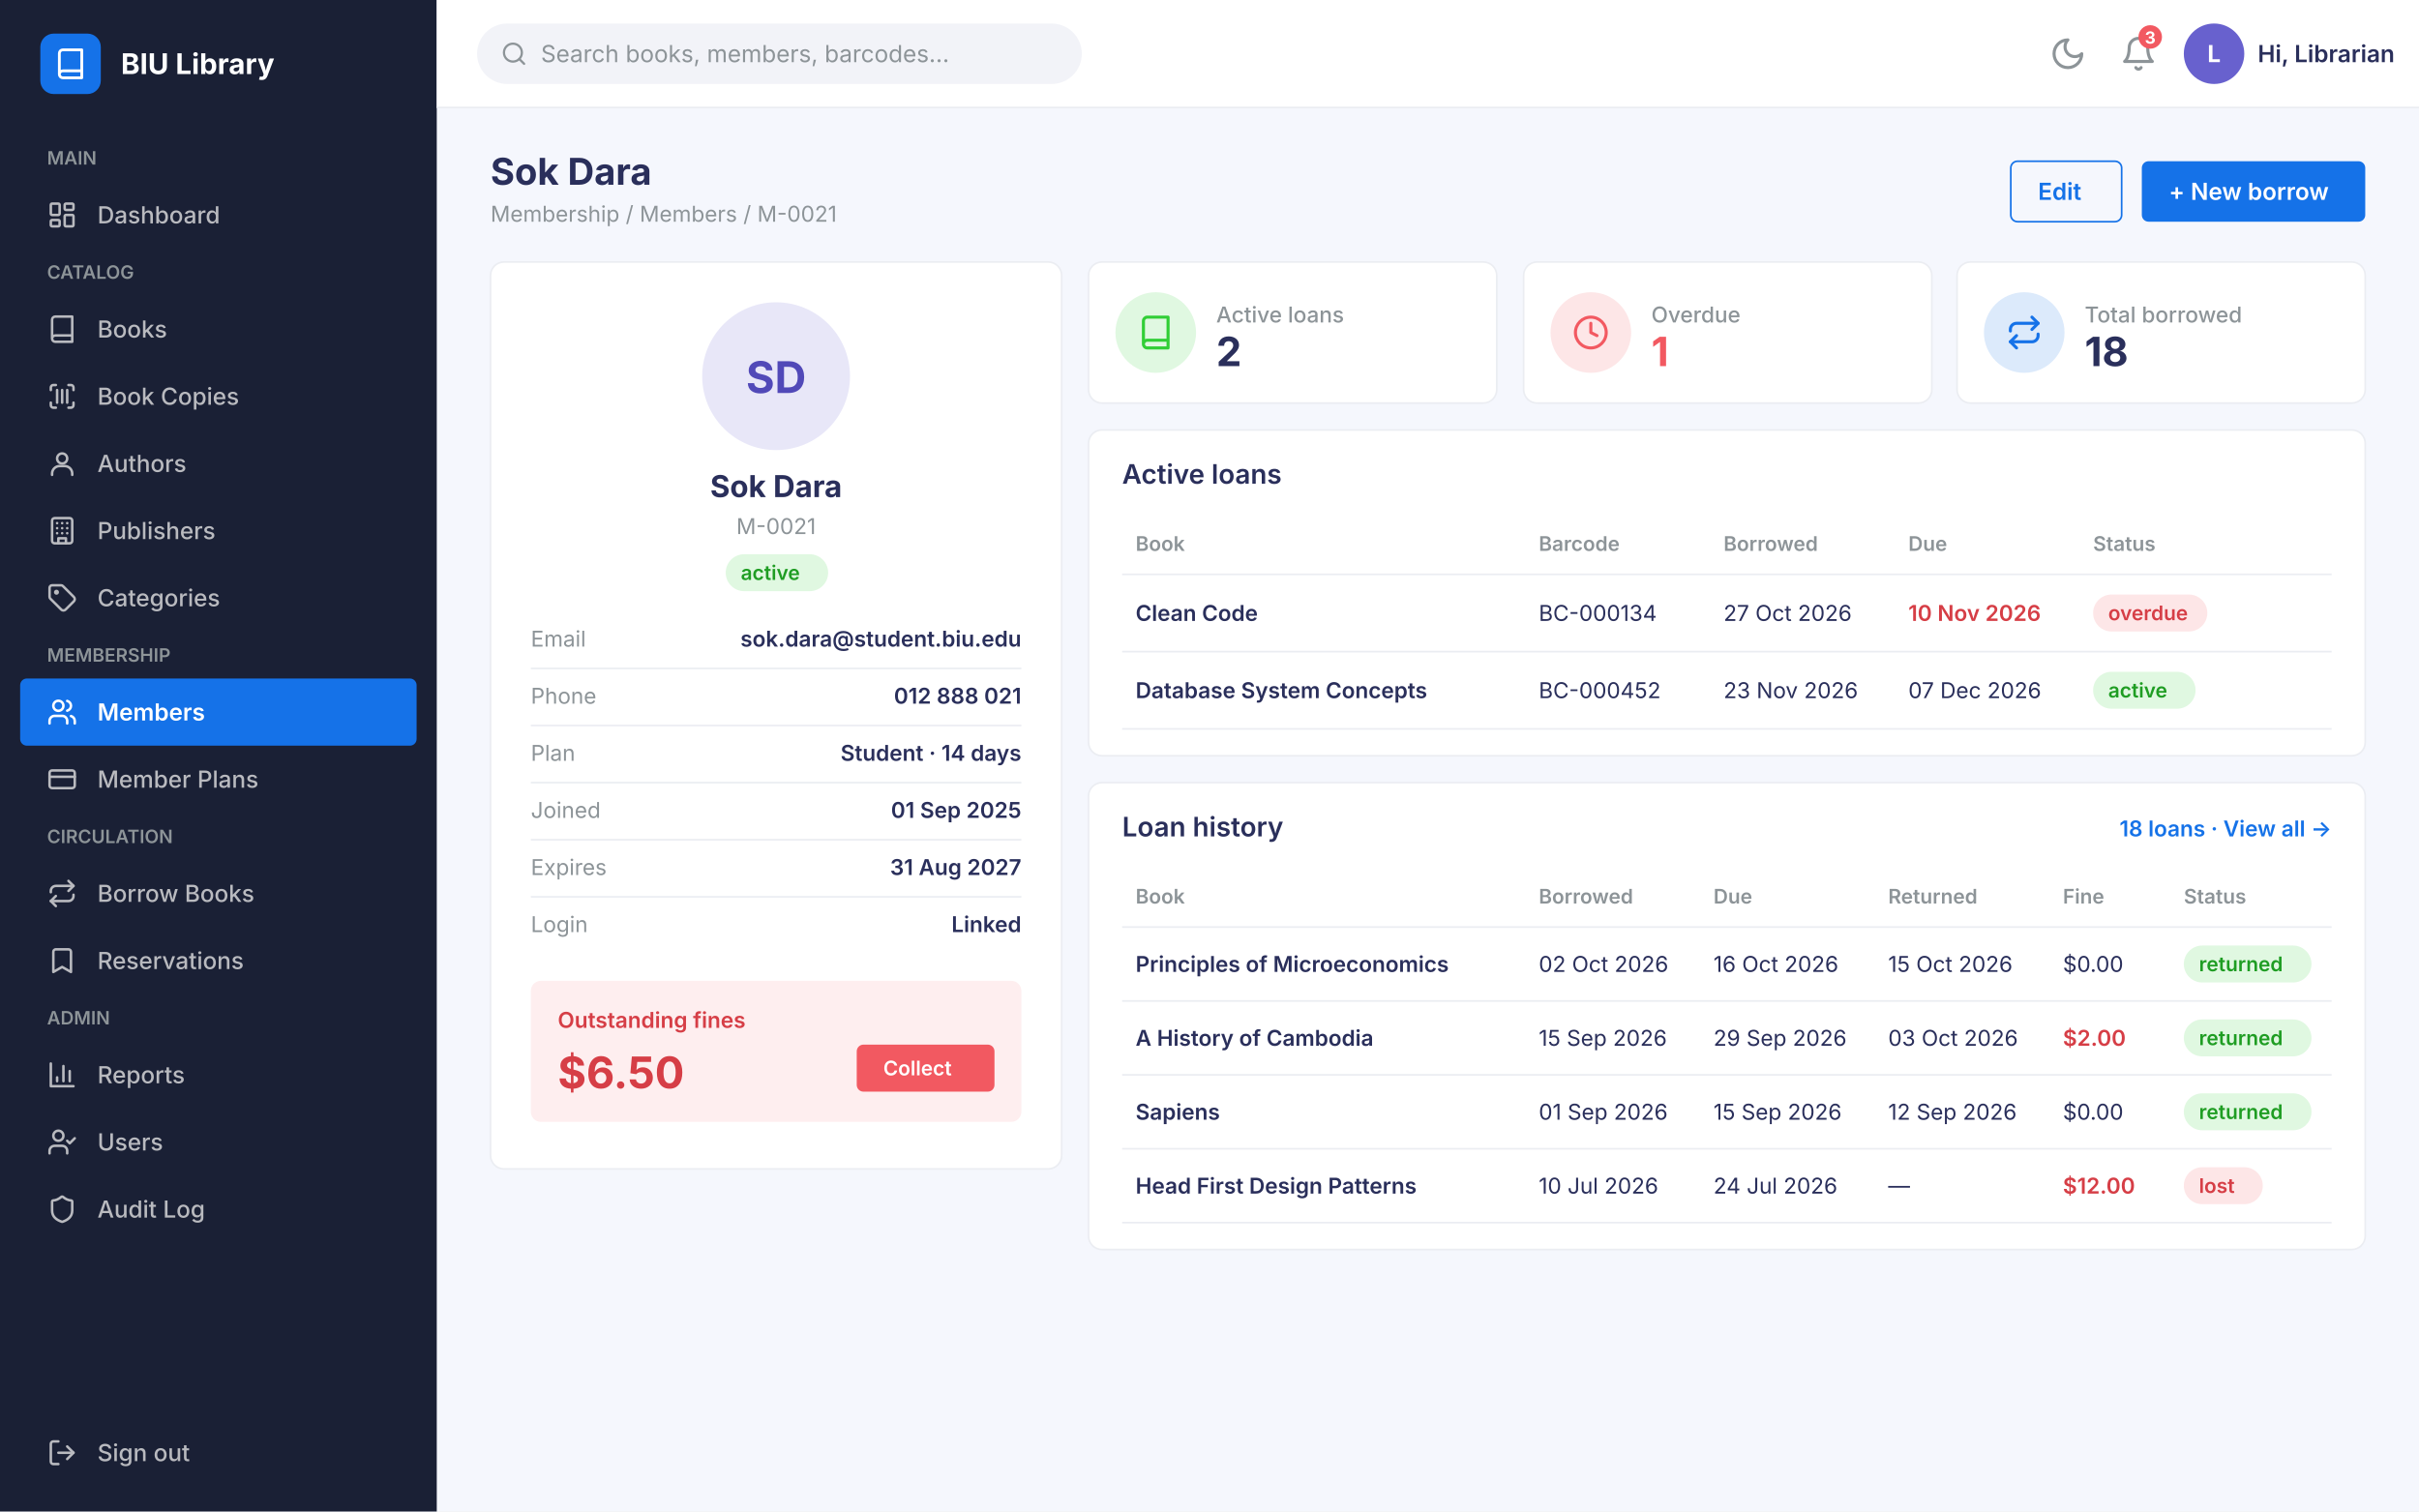
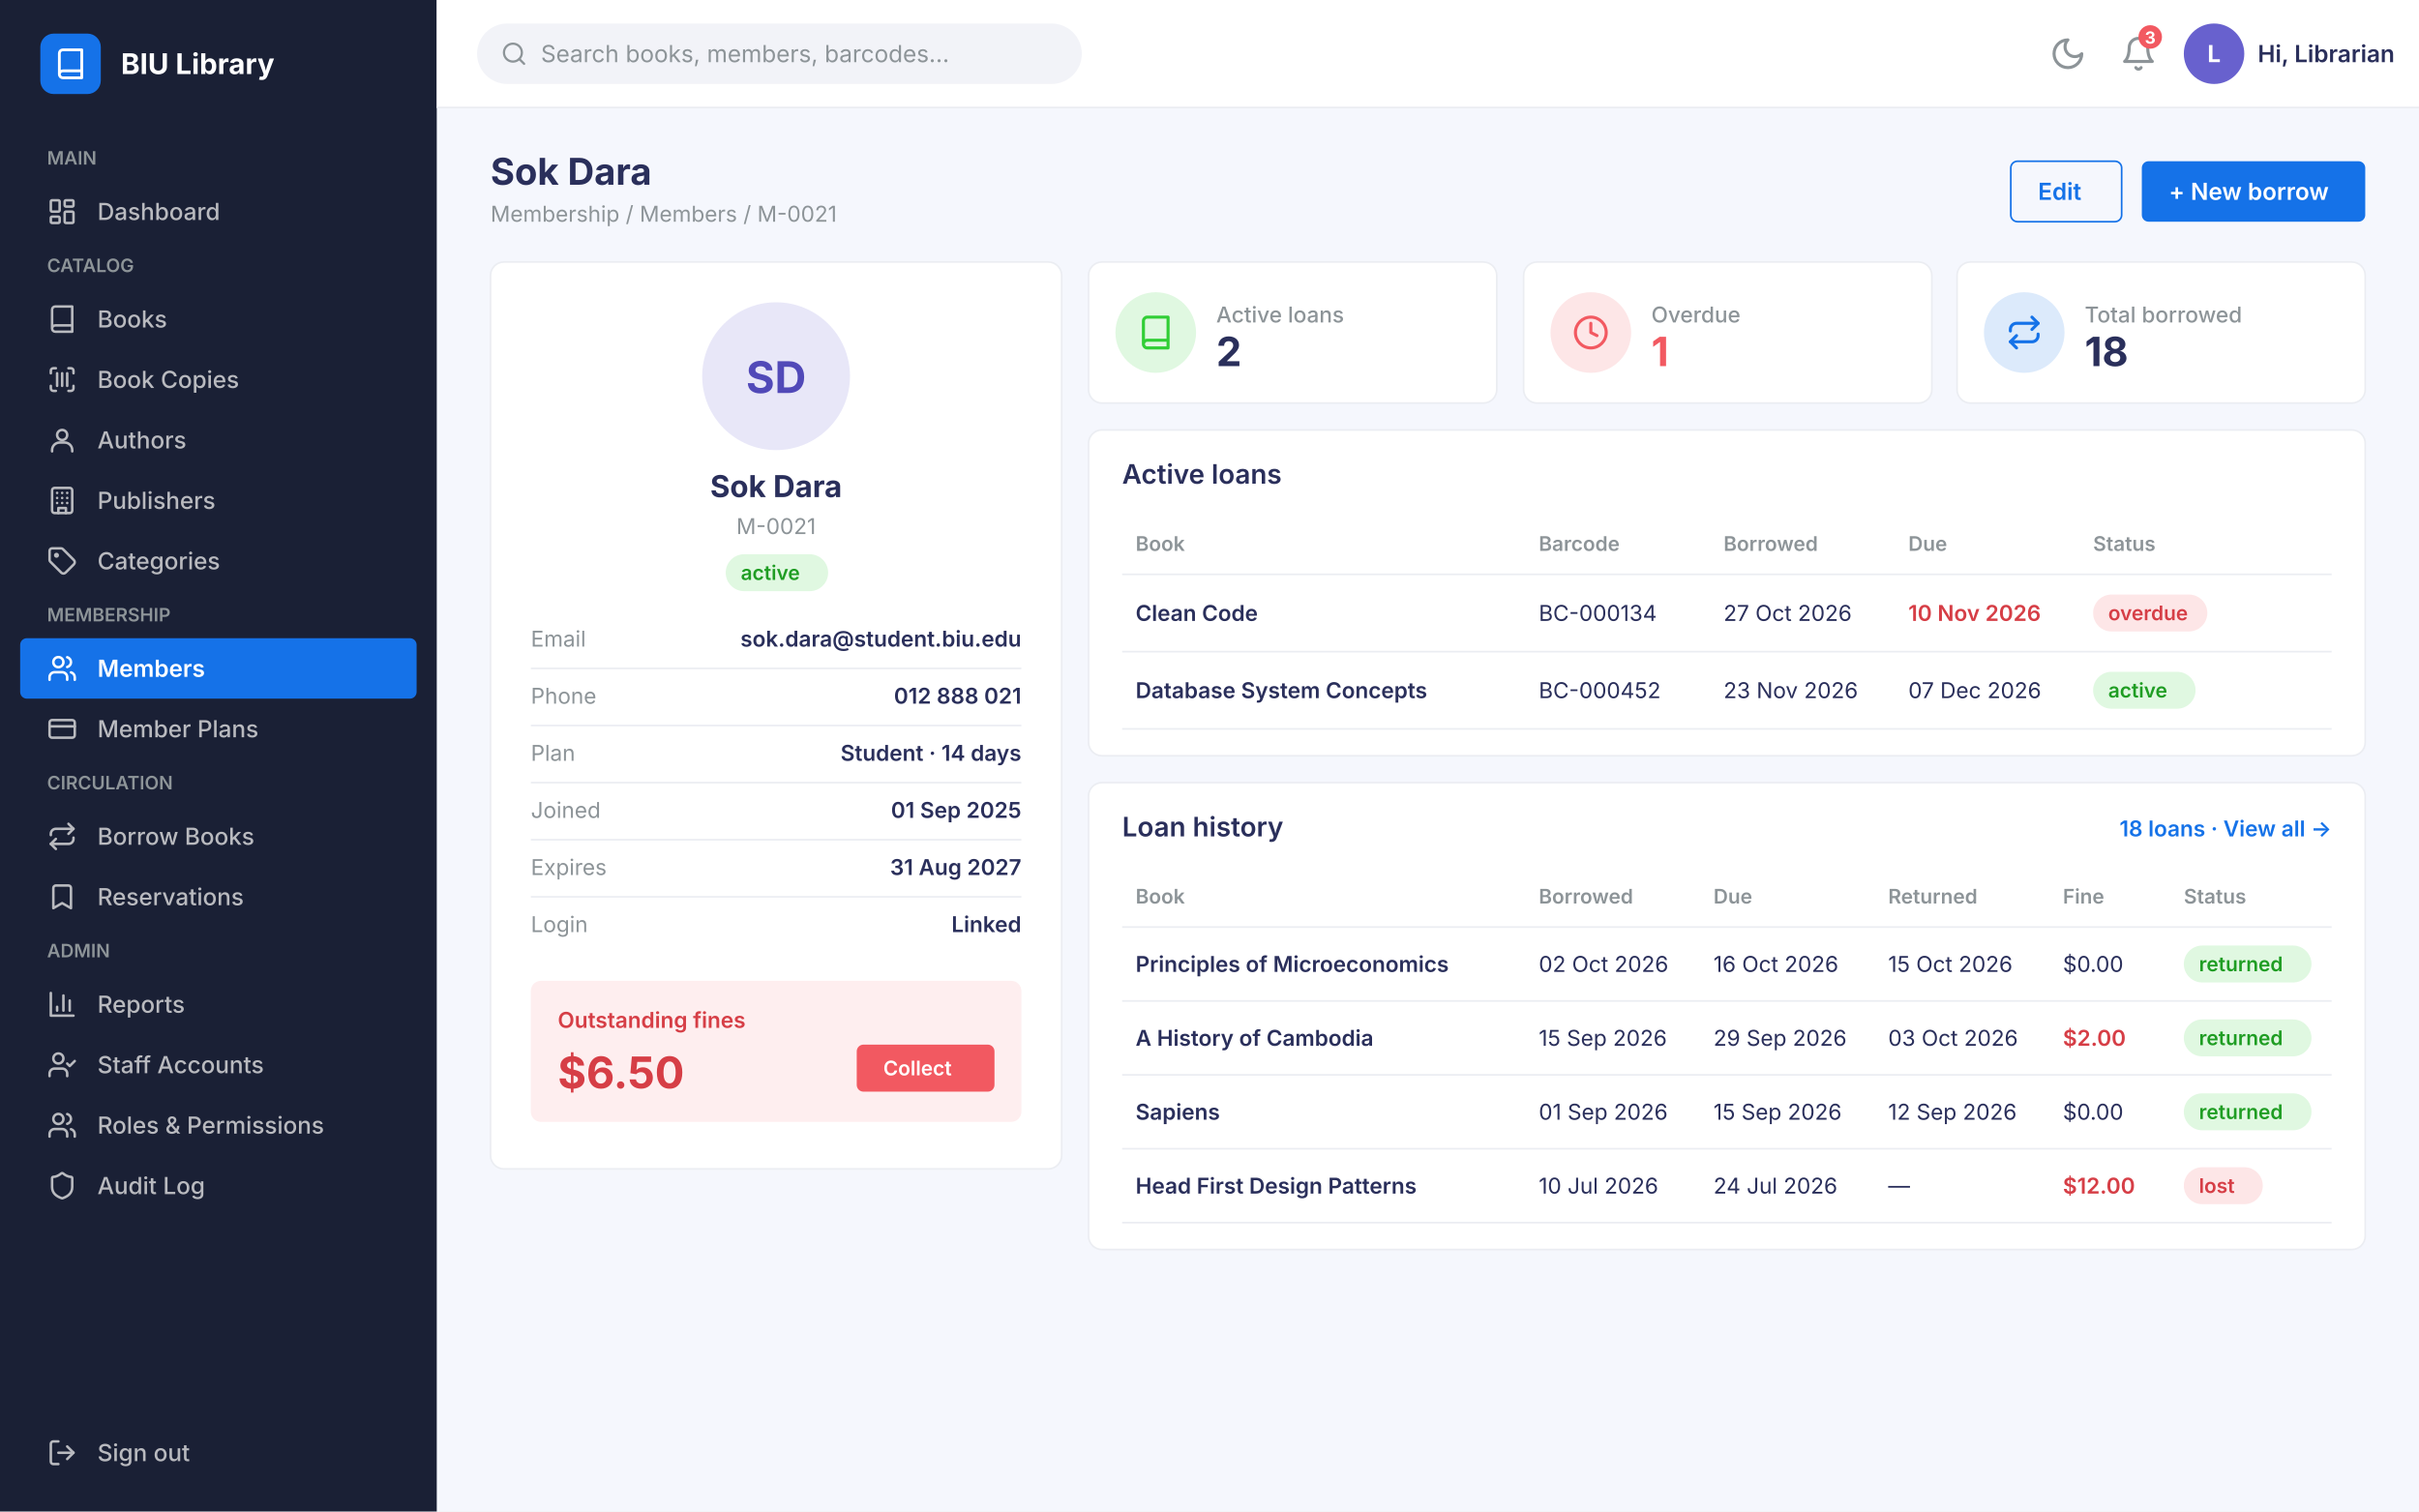
<svg xmlns="http://www.w3.org/2000/svg" width="1440" height="900" viewBox="0 0 1440 900">
  <g id="19-Member-Profile">
    <rect id="Background" x="0" y="0" width="1440" height="900" fill="#F5F7FD" />
    <g id="Sidebar">
      <rect x="0" y="0" width="260" height="900" fill="#1A2035" />
      <g id="Logo">
        <rect x="24" y="20" width="36" height="36" rx="8" fill="#1572E8" />
        <g id="icon/book" transform="translate(32 28) scale(0.8333)" fill="none" stroke="#FFFFFF" stroke-width="2" stroke-linecap="round" stroke-linejoin="round">
          <path d="M4 19.5v-15A2.5 2.5 0 0 1 6.5 2H20v20H6.5a2.5 2.5 0 0 1 0-5H20" />
        </g>
        <text x="72" y="44.1" font-family="Public Sans, Inter, Arial, sans-serif" font-size="17" font-weight="700" fill="#FFFFFF">BIU Library</text>
      </g>
      <text x="28" y="98" font-family="Public Sans, Inter, Arial, sans-serif" font-size="11" font-weight="600" fill="#8D9498">MAIN</text>
      <g id="Nav/Dashboard">
-         <g id="icon/dashboard" transform="translate(28 119) scale(0.75)" fill="none" stroke="#B9BABF" stroke-width="2" stroke-linecap="round" stroke-linejoin="round">
+         <g id="icon/dashboard" transform="translate(28 117) scale(0.75)" fill="none" stroke="#B9BABF" stroke-width="2" stroke-linecap="round" stroke-linejoin="round">
          <rect x="3" y="3" width="7" height="9" rx="1" />
          <rect x="14" y="3" width="7" height="5" rx="1" />
          <rect x="14" y="12" width="7" height="9" rx="1" />
          <rect x="3" y="16" width="7" height="5" rx="1" />
        </g>
-         <text x="58" y="133.0" font-family="Public Sans, Inter, Arial, sans-serif" font-size="14" font-weight="500" fill="#B9BABF">Dashboard</text>
-       </g>
-       <text x="28" y="166" font-family="Public Sans, Inter, Arial, sans-serif" font-size="11" font-weight="600" fill="#8D9498">CATALOG</text>
+         <text x="58" y="131.0" font-family="Public Sans, Inter, Arial, sans-serif" font-size="14" font-weight="500" fill="#B9BABF">Dashboard</text>
+       </g>
+       <text x="28" y="162" font-family="Public Sans, Inter, Arial, sans-serif" font-size="11" font-weight="600" fill="#8D9498">CATALOG</text>
      <g id="Nav/Books">
-         <g id="icon/book" transform="translate(28 187) scale(0.75)" fill="none" stroke="#B9BABF" stroke-width="2" stroke-linecap="round" stroke-linejoin="round">
+         <g id="icon/book" transform="translate(28 181) scale(0.75)" fill="none" stroke="#B9BABF" stroke-width="2" stroke-linecap="round" stroke-linejoin="round">
          <path d="M4 19.5v-15A2.5 2.5 0 0 1 6.5 2H20v20H6.5a2.5 2.5 0 0 1 0-5H20" />
        </g>
-         <text x="58" y="201.0" font-family="Public Sans, Inter, Arial, sans-serif" font-size="14" font-weight="500" fill="#B9BABF">Books</text>
+         <text x="58" y="195.0" font-family="Public Sans, Inter, Arial, sans-serif" font-size="14" font-weight="500" fill="#B9BABF">Books</text>
      </g>
      <g id="Nav/Book Copies">
-         <g id="icon/barcode" transform="translate(28 227) scale(0.75)" fill="none" stroke="#B9BABF" stroke-width="2" stroke-linecap="round" stroke-linejoin="round">
+         <g id="icon/barcode" transform="translate(28 217) scale(0.75)" fill="none" stroke="#B9BABF" stroke-width="2" stroke-linecap="round" stroke-linejoin="round">
          <path d="M3 7V5a2 2 0 0 1 2-2h2" />
          <path d="M17 3h2a2 2 0 0 1 2 2v2" />
          <path d="M21 17v2a2 2 0 0 1-2 2h-2" />
          <path d="M7 21H5a2 2 0 0 1-2-2v-2" />
          <path d="M8 7v10" />
          <path d="M12 7v10" />
          <path d="M16 7v10" />
        </g>
-         <text x="58" y="241.0" font-family="Public Sans, Inter, Arial, sans-serif" font-size="14" font-weight="500" fill="#B9BABF">Book Copies</text>
+         <text x="58" y="231.0" font-family="Public Sans, Inter, Arial, sans-serif" font-size="14" font-weight="500" fill="#B9BABF">Book Copies</text>
      </g>
      <g id="Nav/Authors">
-         <g id="icon/author" transform="translate(28 267) scale(0.75)" fill="none" stroke="#B9BABF" stroke-width="2" stroke-linecap="round" stroke-linejoin="round">
+         <g id="icon/author" transform="translate(28 253) scale(0.75)" fill="none" stroke="#B9BABF" stroke-width="2" stroke-linecap="round" stroke-linejoin="round">
          <circle cx="12" cy="8" r="4" />
          <path d="M4 21v-1a6 6 0 0 1 6-6h4a6 6 0 0 1 6 6v1" />
        </g>
-         <text x="58" y="281.0" font-family="Public Sans, Inter, Arial, sans-serif" font-size="14" font-weight="500" fill="#B9BABF">Authors</text>
+         <text x="58" y="267.0" font-family="Public Sans, Inter, Arial, sans-serif" font-size="14" font-weight="500" fill="#B9BABF">Authors</text>
      </g>
      <g id="Nav/Publishers">
-         <g id="icon/publisher" transform="translate(28 307) scale(0.75)" fill="none" stroke="#B9BABF" stroke-width="2" stroke-linecap="round" stroke-linejoin="round">
+         <g id="icon/publisher" transform="translate(28 289) scale(0.75)" fill="none" stroke="#B9BABF" stroke-width="2" stroke-linecap="round" stroke-linejoin="round">
          <rect x="4" y="2" width="16" height="20" rx="2" />
          <path d="M9 22v-4h6v4" />
          <path d="M8 6h.01M16 6h.01M12 6h.01M12 10h.01M12 14h.01M16 10h.01M16 14h.01M8 10h.01M8 14h.01" />
        </g>
-         <text x="58" y="321.0" font-family="Public Sans, Inter, Arial, sans-serif" font-size="14" font-weight="500" fill="#B9BABF">Publishers</text>
+         <text x="58" y="303.0" font-family="Public Sans, Inter, Arial, sans-serif" font-size="14" font-weight="500" fill="#B9BABF">Publishers</text>
      </g>
      <g id="Nav/Categories">
-         <g id="icon/tag" transform="translate(28 347) scale(0.75)" fill="none" stroke="#B9BABF" stroke-width="2" stroke-linecap="round" stroke-linejoin="round">
+         <g id="icon/tag" transform="translate(28 325) scale(0.75)" fill="none" stroke="#B9BABF" stroke-width="2" stroke-linecap="round" stroke-linejoin="round">
          <path d="M12.586 2.586A2 2 0 0 0 11.172 2H4a2 2 0 0 0-2 2v7.172a2 2 0 0 0 .586 1.414l8.704 8.704a2.426 2.426 0 0 0 3.42 0l6.58-6.58a2.426 2.426 0 0 0 0-3.42z" />
          <circle cx="7.5" cy="7.5" r="1" />
        </g>
-         <text x="58" y="361.0" font-family="Public Sans, Inter, Arial, sans-serif" font-size="14" font-weight="500" fill="#B9BABF">Categories</text>
-       </g>
-       <text x="28" y="394" font-family="Public Sans, Inter, Arial, sans-serif" font-size="11" font-weight="600" fill="#8D9498">MEMBERSHIP</text>
+         <text x="58" y="339.0" font-family="Public Sans, Inter, Arial, sans-serif" font-size="14" font-weight="500" fill="#B9BABF">Categories</text>
+       </g>
+       <text x="28" y="370" font-family="Public Sans, Inter, Arial, sans-serif" font-size="11" font-weight="600" fill="#8D9498">MEMBERSHIP</text>
      <g id="Nav/Members (active)">
-         <rect x="12" y="404" width="236" height="40" rx="4" fill="#1572E8" />
-         <g id="icon/members" transform="translate(28 415) scale(0.75)" fill="none" stroke="#FFFFFF" stroke-width="2" stroke-linecap="round" stroke-linejoin="round">
+         <rect x="12" y="380" width="236" height="36" rx="4" fill="#1572E8" />
+         <g id="icon/members" transform="translate(28 389) scale(0.75)" fill="none" stroke="#FFFFFF" stroke-width="2" stroke-linecap="round" stroke-linejoin="round">
          <path d="M16 21v-2a4 4 0 0 0-4-4H6a4 4 0 0 0-4 4v2" />
          <circle cx="9" cy="7" r="4" />
          <path d="M22 21v-2a4 4 0 0 0-3-3.87" />
          <path d="M16 3.13a4 4 0 0 1 0 7.75" />
        </g>
-         <text x="58" y="429.0" font-family="Public Sans, Inter, Arial, sans-serif" font-size="14" font-weight="600" fill="#FFFFFF">Members</text>
+         <text x="58" y="403.0" font-family="Public Sans, Inter, Arial, sans-serif" font-size="14" font-weight="600" fill="#FFFFFF">Members</text>
      </g>
      <g id="Nav/Member Plans">
-         <g id="icon/plan" transform="translate(28 455) scale(0.75)" fill="none" stroke="#B9BABF" stroke-width="2" stroke-linecap="round" stroke-linejoin="round">
+         <g id="icon/plan" transform="translate(28 425) scale(0.75)" fill="none" stroke="#B9BABF" stroke-width="2" stroke-linecap="round" stroke-linejoin="round">
          <rect x="2" y="5" width="20" height="14" rx="2" />
          <path d="M2 10h20" />
        </g>
-         <text x="58" y="469.0" font-family="Public Sans, Inter, Arial, sans-serif" font-size="14" font-weight="500" fill="#B9BABF">Member Plans</text>
-       </g>
-       <text x="28" y="502" font-family="Public Sans, Inter, Arial, sans-serif" font-size="11" font-weight="600" fill="#8D9498">CIRCULATION</text>
+         <text x="58" y="439.0" font-family="Public Sans, Inter, Arial, sans-serif" font-size="14" font-weight="500" fill="#B9BABF">Member Plans</text>
+       </g>
+       <text x="28" y="470" font-family="Public Sans, Inter, Arial, sans-serif" font-size="11" font-weight="600" fill="#8D9498">CIRCULATION</text>
      <g id="Nav/Borrow Books">
-         <g id="icon/borrow" transform="translate(28 523) scale(0.75)" fill="none" stroke="#B9BABF" stroke-width="2" stroke-linecap="round" stroke-linejoin="round">
+         <g id="icon/borrow" transform="translate(28 489) scale(0.75)" fill="none" stroke="#B9BABF" stroke-width="2" stroke-linecap="round" stroke-linejoin="round">
          <path d="m17 2 4 4-4 4" />
          <path d="M3 11v-1a4 4 0 0 1 4-4h14" />
          <path d="m7 22-4-4 4-4" />
          <path d="M21 13v1a4 4 0 0 1-4 4H3" />
        </g>
-         <text x="58" y="537.0" font-family="Public Sans, Inter, Arial, sans-serif" font-size="14" font-weight="500" fill="#B9BABF">Borrow Books</text>
+         <text x="58" y="503.0" font-family="Public Sans, Inter, Arial, sans-serif" font-size="14" font-weight="500" fill="#B9BABF">Borrow Books</text>
      </g>
      <g id="Nav/Reservations">
-         <g id="icon/bookmark" transform="translate(28 563) scale(0.75)" fill="none" stroke="#B9BABF" stroke-width="2" stroke-linecap="round" stroke-linejoin="round">
+         <g id="icon/bookmark" transform="translate(28 525) scale(0.75)" fill="none" stroke="#B9BABF" stroke-width="2" stroke-linecap="round" stroke-linejoin="round">
          <path d="m19 21-7-4-7 4V5a2 2 0 0 1 2-2h10a2 2 0 0 1 2 2v16z" />
        </g>
-         <text x="58" y="577.0" font-family="Public Sans, Inter, Arial, sans-serif" font-size="14" font-weight="500" fill="#B9BABF">Reservations</text>
-       </g>
-       <text x="28" y="610" font-family="Public Sans, Inter, Arial, sans-serif" font-size="11" font-weight="600" fill="#8D9498">ADMIN</text>
+         <text x="58" y="539.0" font-family="Public Sans, Inter, Arial, sans-serif" font-size="14" font-weight="500" fill="#B9BABF">Reservations</text>
+       </g>
+       <text x="28" y="570" font-family="Public Sans, Inter, Arial, sans-serif" font-size="11" font-weight="600" fill="#8D9498">ADMIN</text>
      <g id="Nav/Reports">
-         <g id="icon/chart" transform="translate(28 631) scale(0.75)" fill="none" stroke="#B9BABF" stroke-width="2" stroke-linecap="round" stroke-linejoin="round">
+         <g id="icon/chart" transform="translate(28 589) scale(0.75)" fill="none" stroke="#B9BABF" stroke-width="2" stroke-linecap="round" stroke-linejoin="round">
          <path d="M3 3v18h18" />
          <path d="M18 17V9" />
          <path d="M13 17V5" />
          <path d="M8 17v-3" />
        </g>
-         <text x="58" y="645.0" font-family="Public Sans, Inter, Arial, sans-serif" font-size="14" font-weight="500" fill="#B9BABF">Reports</text>
-       </g>
-       <g id="Nav/Users">
-         <g id="icon/usercheck" transform="translate(28 671) scale(0.75)" fill="none" stroke="#B9BABF" stroke-width="2" stroke-linecap="round" stroke-linejoin="round">
+         <text x="58" y="603.0" font-family="Public Sans, Inter, Arial, sans-serif" font-size="14" font-weight="500" fill="#B9BABF">Reports</text>
+       </g>
+       <g id="Nav/Staff Accounts">
+         <g id="icon/usercheck" transform="translate(28 625) scale(0.75)" fill="none" stroke="#B9BABF" stroke-width="2" stroke-linecap="round" stroke-linejoin="round">
          <path d="M16 21v-2a4 4 0 0 0-4-4H6a4 4 0 0 0-4 4v2" />
          <circle cx="9" cy="7" r="4" />
          <path d="m16 11 2 2 4-4" />
        </g>
-         <text x="58" y="685.0" font-family="Public Sans, Inter, Arial, sans-serif" font-size="14" font-weight="500" fill="#B9BABF">Users</text>
+         <text x="58" y="639.0" font-family="Public Sans, Inter, Arial, sans-serif" font-size="14" font-weight="500" fill="#B9BABF">Staff Accounts</text>
+       </g>
+       <g id="Nav/Roles &amp; Permissions">
+         <g id="icon/members" transform="translate(28 661) scale(0.75)" fill="none" stroke="#B9BABF" stroke-width="2" stroke-linecap="round" stroke-linejoin="round">
+           <path d="M16 21v-2a4 4 0 0 0-4-4H6a4 4 0 0 0-4 4v2" />
+           <circle cx="9" cy="7" r="4" />
+           <path d="M22 21v-2a4 4 0 0 0-3-3.87" />
+           <path d="M16 3.13a4 4 0 0 1 0 7.75" />
+         </g>
+         <text x="58" y="675.0" font-family="Public Sans, Inter, Arial, sans-serif" font-size="14" font-weight="500" fill="#B9BABF">Roles &amp; Permissions</text>
      </g>
      <g id="Nav/Audit Log">
-         <g id="icon/shield" transform="translate(28 711) scale(0.75)" fill="none" stroke="#B9BABF" stroke-width="2" stroke-linecap="round" stroke-linejoin="round">
+         <g id="icon/shield" transform="translate(28 697) scale(0.75)" fill="none" stroke="#B9BABF" stroke-width="2" stroke-linecap="round" stroke-linejoin="round">
          <path d="M20 13c0 5-3.5 7.5-7.66 8.95a1 1 0 0 1-.67-.01C7.5 20.5 4 18 4 13V6a1 1 0 0 1 1-1c2 0 4.5-1.2 6.24-2.72a1.17 1.17 0 0 1 1.52 0C14.51 3.81 17 5 19 5a1 1 0 0 1 1 1z" />
        </g>
-         <text x="58" y="725.0" font-family="Public Sans, Inter, Arial, sans-serif" font-size="14" font-weight="500" fill="#B9BABF">Audit Log</text>
+         <text x="58" y="711.0" font-family="Public Sans, Inter, Arial, sans-serif" font-size="14" font-weight="500" fill="#B9BABF">Audit Log</text>
      </g>
      <g id="Logout">
        <g id="icon/logout" transform="translate(28 856) scale(0.75)" fill="none" stroke="#B9BABF" stroke-width="2" stroke-linecap="round" stroke-linejoin="round">
          <path d="M9 21H5a2 2 0 0 1-2-2V5a2 2 0 0 1 2-2h4" />
          <path d="m16 17 5-5-5-5" />
          <path d="M21 12H9" />
        </g>
        <text x="58" y="870.0" font-family="Public Sans, Inter, Arial, sans-serif" font-size="14" font-weight="500" fill="#B9BABF">Sign out</text>
      </g>
    </g>
    <g id="Top Navbar">
      <rect x="260" y="0" width="1180" height="64" fill="#FFFFFF" />
      <line x1="260" y1="64" x2="1440" y2="64" stroke="#EBEDF2" stroke-width="1" />
      <rect x="284" y="14" width="360" height="36" rx="18" fill="#F2F3F8" />
      <g id="icon/search" transform="translate(298 24) scale(0.6667)" fill="none" stroke="#8D9498" stroke-width="2" stroke-linecap="round" stroke-linejoin="round">
        <circle cx="11" cy="11" r="8" />
        <path d="m21 21-4.3-4.3" />
      </g>
      <text x="322" y="37.0" font-family="Public Sans, Inter, Arial, sans-serif" font-size="14" font-weight="400" fill="#8D9498">Search books, members, barcodes…</text>
      <g id="icon/moon" transform="translate(1220 21) scale(0.9167)" fill="none" stroke="#8D9498" stroke-width="2" stroke-linecap="round" stroke-linejoin="round">
        <path d="M12 3a6 6 0 0 0 9 9 9 9 0 1 1-9-9Z" />
      </g>
      <g id="icon/bell" transform="translate(1262 21) scale(0.9167)" fill="none" stroke="#8D9498" stroke-width="2" stroke-linecap="round" stroke-linejoin="round">
        <path d="M6 8a6 6 0 0 1 12 0c0 7 3 9 3 9H3s3-2 3-9" />
        <path d="M10.3 21a1.94 1.94 0 0 0 3.4 0" />
      </g>
      <circle cx="1280" cy="22" r="7" fill="#F25961" />
      <text x="1280" y="26" font-family="Public Sans, Inter, Arial, sans-serif" font-size="10" font-weight="700" fill="#FFFFFF" text-anchor="middle">3</text>
      <circle cx="1318" cy="32" r="18" fill="#6861CE" />
      <text x="1318" y="37" font-family="Public Sans, Inter, Arial, sans-serif" font-size="14" font-weight="700" fill="#FFFFFF" text-anchor="middle">L</text>
      <text x="1344" y="37" font-family="Public Sans, Inter, Arial, sans-serif" font-size="14" font-weight="600" fill="#2A2F5B">Hi, Librarian</text>
    </g>
    <g id="Page Title">
      <text x="292" y="110" font-family="Public Sans, Inter, Arial, sans-serif" font-size="22" font-weight="700" fill="#2A2F5B">Sok Dara</text>
      <text x="292" y="132" font-family="Public Sans, Inter, Arial, sans-serif" font-size="13" font-weight="400" fill="#8D9498">Membership / Members / M-0021</text>
    </g>
    <g id="Actions">
      <g id="Button/primary/+ New borrow">
        <rect x="1275" y="96" width="133" height="36" rx="4" fill="#1572E8" />
        <text x="1291.1" y="119.0" font-family="Public Sans, Inter, Arial, sans-serif" font-size="14" font-weight="600" fill="#FFFFFF">+ New borrow</text>
      </g>
      <g id="Button/outline/Edit">
        <rect x="1197" y="96" width="66" height="36" rx="4" fill="none" stroke="#1572E8" stroke-width="1" />
        <text x="1213.2" y="119.0" font-family="Public Sans, Inter, Arial, sans-serif" font-size="14" font-weight="600" fill="#1572E8">Edit</text>
      </g>
    </g>
    <g id="Profile">
      <rect x="292" y="156" width="340" height="540" rx="8" fill="#FFFFFF" stroke="#EBEDF2" stroke-width="1" />
      <circle cx="462.0" cy="224" r="44" fill="#6861CE" fill-opacity="0.15" />
      <text x="462.0" y="234" font-family="Public Sans, Inter, Arial, sans-serif" font-size="26" font-weight="700" fill="#5149B8" text-anchor="middle">SD</text>
      <text x="462.0" y="296" font-family="Public Sans, Inter, Arial, sans-serif" font-size="18" font-weight="700" fill="#2A2F5B" text-anchor="middle">Sok Dara</text>
      <text x="462.0" y="318" font-family="Public Sans, Inter, Arial, sans-serif" font-size="13" font-weight="400" fill="#8D9498" text-anchor="middle">M-0021</text>
      <g id="Badge/active">
        <rect x="432" y="330" width="61" height="22" rx="11" fill="#31CE36" fill-opacity="0.15" />
        <text x="441" y="345.3" font-family="Public Sans, Inter, Arial, sans-serif" font-size="12" font-weight="600" fill="#1F9D23">active</text>
      </g>
      <g id="Details">
        <text x="316" y="385" font-family="Public Sans, Inter, Arial, sans-serif" font-size="13" font-weight="400" fill="#8D9498">Email</text>
        <text x="608" y="385" font-family="Public Sans, Inter, Arial, sans-serif" font-size="13" font-weight="600" fill="#2A2F5B" text-anchor="end">sok.dara@student.biu.edu</text>
        <line x1="316" y1="398" x2="608" y2="398" stroke="#EBEDF2" stroke-width="1" />
        <text x="316" y="419" font-family="Public Sans, Inter, Arial, sans-serif" font-size="13" font-weight="400" fill="#8D9498">Phone</text>
        <text x="608" y="419" font-family="Public Sans, Inter, Arial, sans-serif" font-size="13" font-weight="600" fill="#2A2F5B" text-anchor="end">012 888 021</text>
        <line x1="316" y1="432" x2="608" y2="432" stroke="#EBEDF2" stroke-width="1" />
        <text x="316" y="453" font-family="Public Sans, Inter, Arial, sans-serif" font-size="13" font-weight="400" fill="#8D9498">Plan</text>
        <text x="608" y="453" font-family="Public Sans, Inter, Arial, sans-serif" font-size="13" font-weight="600" fill="#2A2F5B" text-anchor="end">Student · 14 days</text>
        <line x1="316" y1="466" x2="608" y2="466" stroke="#EBEDF2" stroke-width="1" />
        <text x="316" y="487" font-family="Public Sans, Inter, Arial, sans-serif" font-size="13" font-weight="400" fill="#8D9498">Joined</text>
        <text x="608" y="487" font-family="Public Sans, Inter, Arial, sans-serif" font-size="13" font-weight="600" fill="#2A2F5B" text-anchor="end">01 Sep 2025</text>
        <line x1="316" y1="500" x2="608" y2="500" stroke="#EBEDF2" stroke-width="1" />
        <text x="316" y="521" font-family="Public Sans, Inter, Arial, sans-serif" font-size="13" font-weight="400" fill="#8D9498">Expires</text>
        <text x="608" y="521" font-family="Public Sans, Inter, Arial, sans-serif" font-size="13" font-weight="600" fill="#2A2F5B" text-anchor="end">31 Aug 2027</text>
        <line x1="316" y1="534" x2="608" y2="534" stroke="#EBEDF2" stroke-width="1" />
        <text x="316" y="555" font-family="Public Sans, Inter, Arial, sans-serif" font-size="13" font-weight="400" fill="#8D9498">Login</text>
        <text x="608" y="555" font-family="Public Sans, Inter, Arial, sans-serif" font-size="13" font-weight="600" fill="#2A2F5B" text-anchor="end">Linked</text>
      </g>
      <g id="Outstanding fines">
        <rect x="316" y="584" width="292" height="84" rx="6" fill="#F25961" fill-opacity="0.1" />
        <text x="332" y="612" font-family="Public Sans, Inter, Arial, sans-serif" font-size="13" font-weight="600" fill="#D63E46">Outstanding fines</text>
        <text x="332" y="648" font-family="Public Sans, Inter, Arial, sans-serif" font-size="26" font-weight="700" fill="#D63E46">$6.50</text>
        <g id="Button/danger/Collect">
          <rect x="510" y="622" width="82" height="28" rx="4" fill="#F25961" />
          <text x="525.8" y="640.3" font-family="Public Sans, Inter, Arial, sans-serif" font-size="12" font-weight="600" fill="#FFFFFF">Collect</text>
        </g>
      </g>
    </g>
    <g id="KPI Row">
      <g id="KPI/Active loans">
        <rect x="648" y="156" width="243" height="84" rx="8" fill="#FFFFFF" stroke="#EBEDF2" stroke-width="1" />
        <circle cx="688" cy="198.0" r="24" fill="#31CE36" fill-opacity="0.15" />
        <g id="icon/book" transform="translate(677 187.0) scale(0.9167)" fill="none" stroke="#31CE36" stroke-width="2" stroke-linecap="round" stroke-linejoin="round">
          <path d="M4 19.5v-15A2.5 2.5 0 0 1 6.5 2H20v20H6.5a2.5 2.5 0 0 1 0-5H20" />
        </g>
        <text x="724" y="192" font-family="Public Sans, Inter, Arial, sans-serif" font-size="13" font-weight="500" fill="#8D9498">Active loans</text>
        <text x="724" y="218" font-family="Public Sans, Inter, Arial, sans-serif" font-size="24" font-weight="700" fill="#2A2F5B">2</text>
      </g>
      <g id="KPI/Overdue">
        <rect x="907" y="156" width="243" height="84" rx="8" fill="#FFFFFF" stroke="#EBEDF2" stroke-width="1" />
        <circle cx="947" cy="198.0" r="24" fill="#F25961" fill-opacity="0.15" />
        <g id="icon/clock" transform="translate(936 187.0) scale(0.9167)" fill="none" stroke="#F25961" stroke-width="2" stroke-linecap="round" stroke-linejoin="round">
          <circle cx="12" cy="12" r="10" />
          <path d="M12 6v6l4 2" />
        </g>
        <text x="983" y="192" font-family="Public Sans, Inter, Arial, sans-serif" font-size="13" font-weight="500" fill="#8D9498">Overdue</text>
        <text x="983" y="218" font-family="Public Sans, Inter, Arial, sans-serif" font-size="24" font-weight="700" fill="#F25961">1</text>
      </g>
      <g id="KPI/Total borrowed">
        <rect x="1165" y="156" width="243" height="84" rx="8" fill="#FFFFFF" stroke="#EBEDF2" stroke-width="1" />
        <circle cx="1205" cy="198.0" r="24" fill="#1572E8" fill-opacity="0.15" />
        <g id="icon/borrow" transform="translate(1194 187.0) scale(0.9167)" fill="none" stroke="#1572E8" stroke-width="2" stroke-linecap="round" stroke-linejoin="round">
          <path d="m17 2 4 4-4 4" />
          <path d="M3 11v-1a4 4 0 0 1 4-4h14" />
          <path d="m7 22-4-4 4-4" />
          <path d="M21 13v1a4 4 0 0 1-4 4H3" />
        </g>
        <text x="1241" y="192" font-family="Public Sans, Inter, Arial, sans-serif" font-size="13" font-weight="500" fill="#8D9498">Total borrowed</text>
        <text x="1241" y="218" font-family="Public Sans, Inter, Arial, sans-serif" font-size="24" font-weight="700" fill="#2A2F5B">18</text>
      </g>
    </g>
    <g id="Active loans">
      <rect x="648" y="256" width="760" height="194" rx="8" fill="#FFFFFF" stroke="#EBEDF2" stroke-width="1" />
      <text x="668" y="288" font-family="Public Sans, Inter, Arial, sans-serif" font-size="16" font-weight="600" fill="#2A2F5B">Active loans</text>
      <g id="Active loans table">
        <text x="676" y="328" font-family="Public Sans, Inter, Arial, sans-serif" font-size="12" font-weight="600" fill="#8D9498">Book</text>
        <text x="916" y="328" font-family="Public Sans, Inter, Arial, sans-serif" font-size="12" font-weight="600" fill="#8D9498">Barcode</text>
        <text x="1026" y="328" font-family="Public Sans, Inter, Arial, sans-serif" font-size="12" font-weight="600" fill="#8D9498">Borrowed</text>
        <text x="1136" y="328" font-family="Public Sans, Inter, Arial, sans-serif" font-size="12" font-weight="600" fill="#8D9498">Due</text>
        <text x="1246" y="328" font-family="Public Sans, Inter, Arial, sans-serif" font-size="12" font-weight="600" fill="#8D9498">Status</text>
        <line x1="668" y1="342" x2="1388" y2="342" stroke="#EBEDF2" stroke-width="1" />
        <g id="Row 1">
          <text x="676" y="369.7" font-family="Public Sans, Inter, Arial, sans-serif" font-size="13" font-weight="600" fill="#2A2F5B">Clean Code</text>
          <text x="916" y="369.7" font-family="Public Sans, Inter, Arial, sans-serif" font-size="13" font-weight="400" fill="#2A2F5B">BC-000134</text>
          <text x="1026" y="369.7" font-family="Public Sans, Inter, Arial, sans-serif" font-size="13" font-weight="400" fill="#2A2F5B">27 Oct 2026</text>
          <text x="1136" y="369.7" font-family="Public Sans, Inter, Arial, sans-serif" font-size="13" font-weight="600" fill="#D63E46">10 Nov 2026</text>
          <g id="Badge/overdue">
            <rect x="1246" y="354.0" width="68" height="22" rx="11" fill="#F25961" fill-opacity="0.15" />
            <text x="1255" y="369.3" font-family="Public Sans, Inter, Arial, sans-serif" font-size="12" font-weight="600" fill="#D63E46">overdue</text>
          </g>
          <line x1="668" y1="388" x2="1388" y2="388" stroke="#EBEDF2" stroke-width="1" />
        </g>
        <g id="Row 2">
          <text x="676" y="415.7" font-family="Public Sans, Inter, Arial, sans-serif" font-size="13" font-weight="600" fill="#2A2F5B">Database System Concepts</text>
          <text x="916" y="415.7" font-family="Public Sans, Inter, Arial, sans-serif" font-size="13" font-weight="400" fill="#2A2F5B">BC-000452</text>
          <text x="1026" y="415.7" font-family="Public Sans, Inter, Arial, sans-serif" font-size="13" font-weight="400" fill="#2A2F5B">23 Nov 2026</text>
          <text x="1136" y="415.7" font-family="Public Sans, Inter, Arial, sans-serif" font-size="13" font-weight="400" fill="#2A2F5B">07 Dec 2026</text>
          <g id="Badge/active">
            <rect x="1246" y="400.0" width="61" height="22" rx="11" fill="#31CE36" fill-opacity="0.15" />
            <text x="1255" y="415.3" font-family="Public Sans, Inter, Arial, sans-serif" font-size="12" font-weight="600" fill="#1F9D23">active</text>
          </g>
          <line x1="668" y1="434" x2="1388" y2="434" stroke="#EBEDF2" stroke-width="1" />
        </g>
      </g>
    </g>
    <g id="Loan history">
      <rect x="648" y="466" width="760" height="278" rx="8" fill="#FFFFFF" stroke="#EBEDF2" stroke-width="1" />
      <text x="668" y="498" font-family="Public Sans, Inter, Arial, sans-serif" font-size="16" font-weight="600" fill="#2A2F5B">Loan history</text>
      <text x="1388" y="498" font-family="Public Sans, Inter, Arial, sans-serif" font-size="13" font-weight="600" fill="#1572E8" text-anchor="end">18 loans · View all →</text>
      <g id="Loan history table">
        <text x="676" y="538" font-family="Public Sans, Inter, Arial, sans-serif" font-size="12" font-weight="600" fill="#8D9498">Book</text>
        <text x="916" y="538" font-family="Public Sans, Inter, Arial, sans-serif" font-size="12" font-weight="600" fill="#8D9498">Borrowed</text>
        <text x="1020" y="538" font-family="Public Sans, Inter, Arial, sans-serif" font-size="12" font-weight="600" fill="#8D9498">Due</text>
        <text x="1124" y="538" font-family="Public Sans, Inter, Arial, sans-serif" font-size="12" font-weight="600" fill="#8D9498">Returned</text>
        <text x="1228" y="538" font-family="Public Sans, Inter, Arial, sans-serif" font-size="12" font-weight="600" fill="#8D9498">Fine</text>
        <text x="1300" y="538" font-family="Public Sans, Inter, Arial, sans-serif" font-size="12" font-weight="600" fill="#8D9498">Status</text>
        <line x1="668" y1="552" x2="1388" y2="552" stroke="#EBEDF2" stroke-width="1" />
        <g id="Row 1">
          <text x="676" y="578.7" font-family="Public Sans, Inter, Arial, sans-serif" font-size="13" font-weight="600" fill="#2A2F5B">Principles of Microeconomics</text>
          <text x="916" y="578.7" font-family="Public Sans, Inter, Arial, sans-serif" font-size="13" font-weight="400" fill="#2A2F5B">02 Oct 2026</text>
          <text x="1020" y="578.7" font-family="Public Sans, Inter, Arial, sans-serif" font-size="13" font-weight="400" fill="#2A2F5B">16 Oct 2026</text>
          <text x="1124" y="578.7" font-family="Public Sans, Inter, Arial, sans-serif" font-size="13" font-weight="400" fill="#2A2F5B">15 Oct 2026</text>
          <text x="1228" y="578.7" font-family="Public Sans, Inter, Arial, sans-serif" font-size="13" font-weight="400" fill="#2A2F5B">$0.00</text>
          <g id="Badge/returned">
            <rect x="1300" y="563.0" width="76" height="22" rx="11" fill="#31CE36" fill-opacity="0.15" />
            <text x="1309" y="578.3" font-family="Public Sans, Inter, Arial, sans-serif" font-size="12" font-weight="600" fill="#1F9D23">returned</text>
          </g>
          <line x1="668" y1="596" x2="1388" y2="596" stroke="#EBEDF2" stroke-width="1" />
        </g>
        <g id="Row 2">
          <text x="676" y="622.7" font-family="Public Sans, Inter, Arial, sans-serif" font-size="13" font-weight="600" fill="#2A2F5B">A History of Cambodia</text>
          <text x="916" y="622.7" font-family="Public Sans, Inter, Arial, sans-serif" font-size="13" font-weight="400" fill="#2A2F5B">15 Sep 2026</text>
          <text x="1020" y="622.7" font-family="Public Sans, Inter, Arial, sans-serif" font-size="13" font-weight="400" fill="#2A2F5B">29 Sep 2026</text>
          <text x="1124" y="622.7" font-family="Public Sans, Inter, Arial, sans-serif" font-size="13" font-weight="400" fill="#2A2F5B">03 Oct 2026</text>
          <text x="1228" y="622.7" font-family="Public Sans, Inter, Arial, sans-serif" font-size="13" font-weight="600" fill="#D63E46">$2.00</text>
          <g id="Badge/returned">
            <rect x="1300" y="607.0" width="76" height="22" rx="11" fill="#31CE36" fill-opacity="0.15" />
            <text x="1309" y="622.3" font-family="Public Sans, Inter, Arial, sans-serif" font-size="12" font-weight="600" fill="#1F9D23">returned</text>
          </g>
          <line x1="668" y1="640" x2="1388" y2="640" stroke="#EBEDF2" stroke-width="1" />
        </g>
        <g id="Row 3">
          <text x="676" y="666.7" font-family="Public Sans, Inter, Arial, sans-serif" font-size="13" font-weight="600" fill="#2A2F5B">Sapiens</text>
          <text x="916" y="666.7" font-family="Public Sans, Inter, Arial, sans-serif" font-size="13" font-weight="400" fill="#2A2F5B">01 Sep 2026</text>
          <text x="1020" y="666.7" font-family="Public Sans, Inter, Arial, sans-serif" font-size="13" font-weight="400" fill="#2A2F5B">15 Sep 2026</text>
          <text x="1124" y="666.7" font-family="Public Sans, Inter, Arial, sans-serif" font-size="13" font-weight="400" fill="#2A2F5B">12 Sep 2026</text>
          <text x="1228" y="666.7" font-family="Public Sans, Inter, Arial, sans-serif" font-size="13" font-weight="400" fill="#2A2F5B">$0.00</text>
          <g id="Badge/returned">
            <rect x="1300" y="651.0" width="76" height="22" rx="11" fill="#31CE36" fill-opacity="0.15" />
            <text x="1309" y="666.3" font-family="Public Sans, Inter, Arial, sans-serif" font-size="12" font-weight="600" fill="#1F9D23">returned</text>
          </g>
          <line x1="668" y1="684" x2="1388" y2="684" stroke="#EBEDF2" stroke-width="1" />
        </g>
        <g id="Row 4">
          <text x="676" y="710.7" font-family="Public Sans, Inter, Arial, sans-serif" font-size="13" font-weight="600" fill="#2A2F5B">Head First Design Patterns</text>
          <text x="916" y="710.7" font-family="Public Sans, Inter, Arial, sans-serif" font-size="13" font-weight="400" fill="#2A2F5B">10 Jul 2026</text>
          <text x="1020" y="710.7" font-family="Public Sans, Inter, Arial, sans-serif" font-size="13" font-weight="400" fill="#2A2F5B">24 Jul 2026</text>
          <text x="1124" y="710.7" font-family="Public Sans, Inter, Arial, sans-serif" font-size="13" font-weight="400" fill="#2A2F5B">—</text>
          <text x="1228" y="710.7" font-family="Public Sans, Inter, Arial, sans-serif" font-size="13" font-weight="600" fill="#D63E46">$12.00</text>
          <g id="Badge/lost">
            <rect x="1300" y="695.0" width="47" height="22" rx="11" fill="#F25961" fill-opacity="0.15" />
            <text x="1309" y="710.3" font-family="Public Sans, Inter, Arial, sans-serif" font-size="12" font-weight="600" fill="#D63E46">lost</text>
          </g>
          <line x1="668" y1="728" x2="1388" y2="728" stroke="#EBEDF2" stroke-width="1" />
        </g>
      </g>
    </g>
  </g>
</svg>
